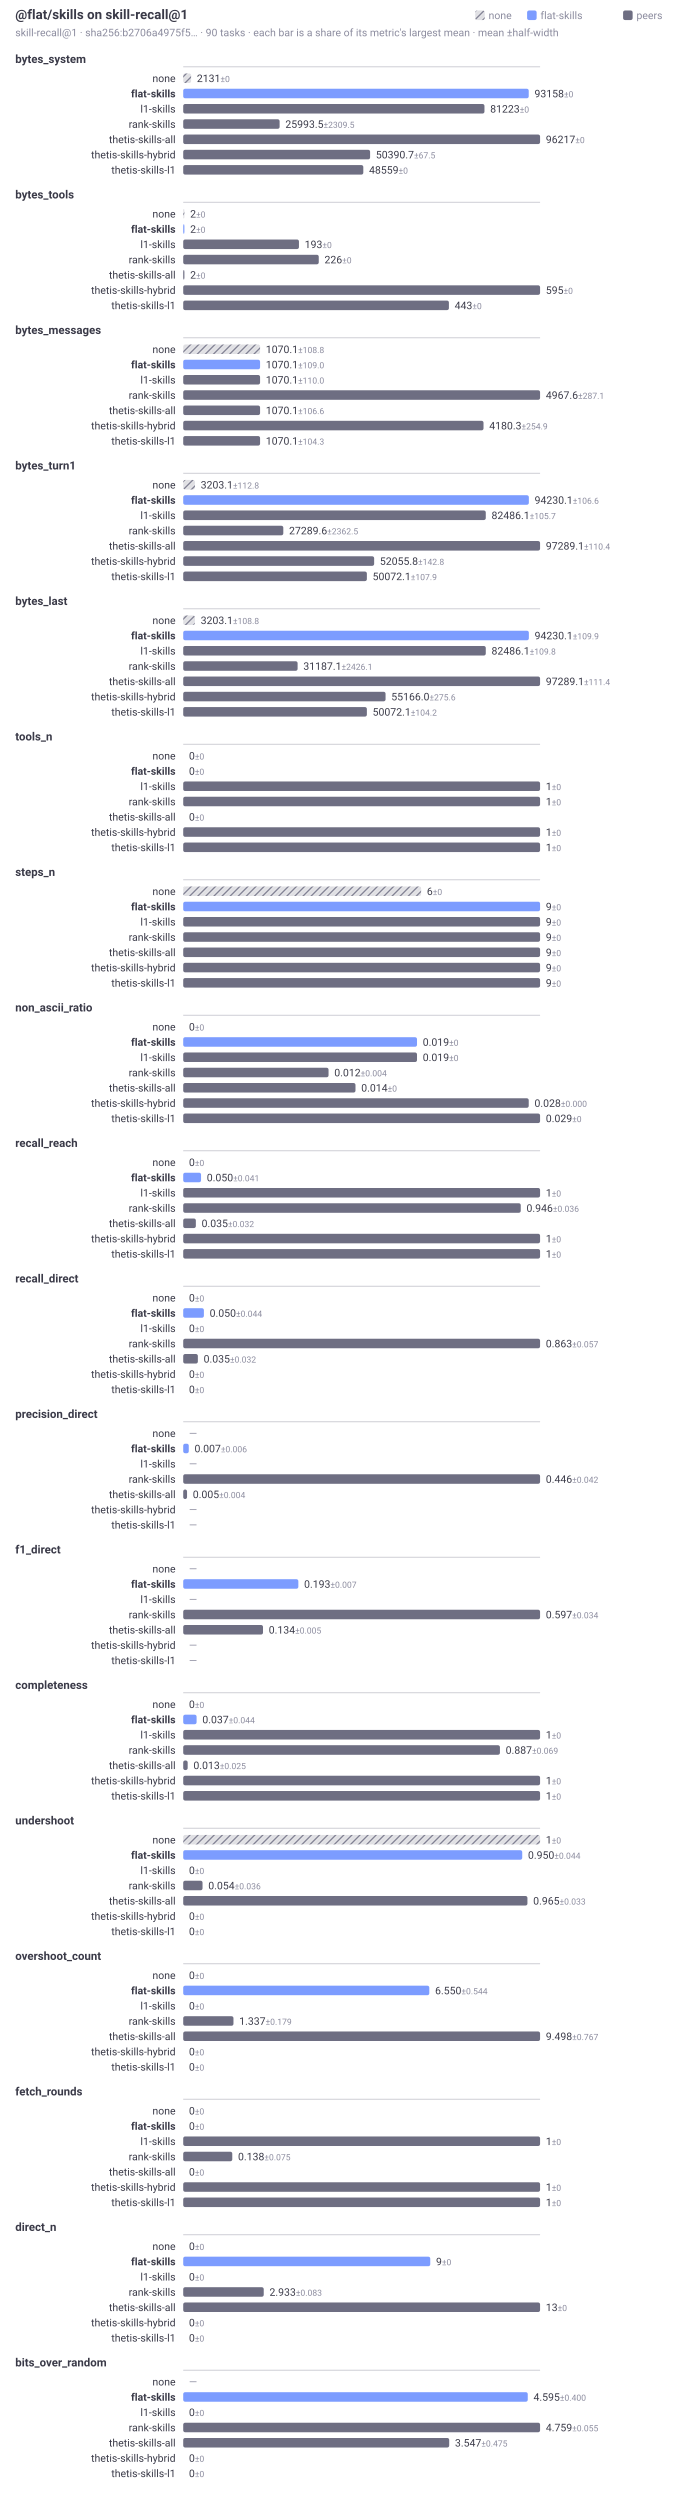
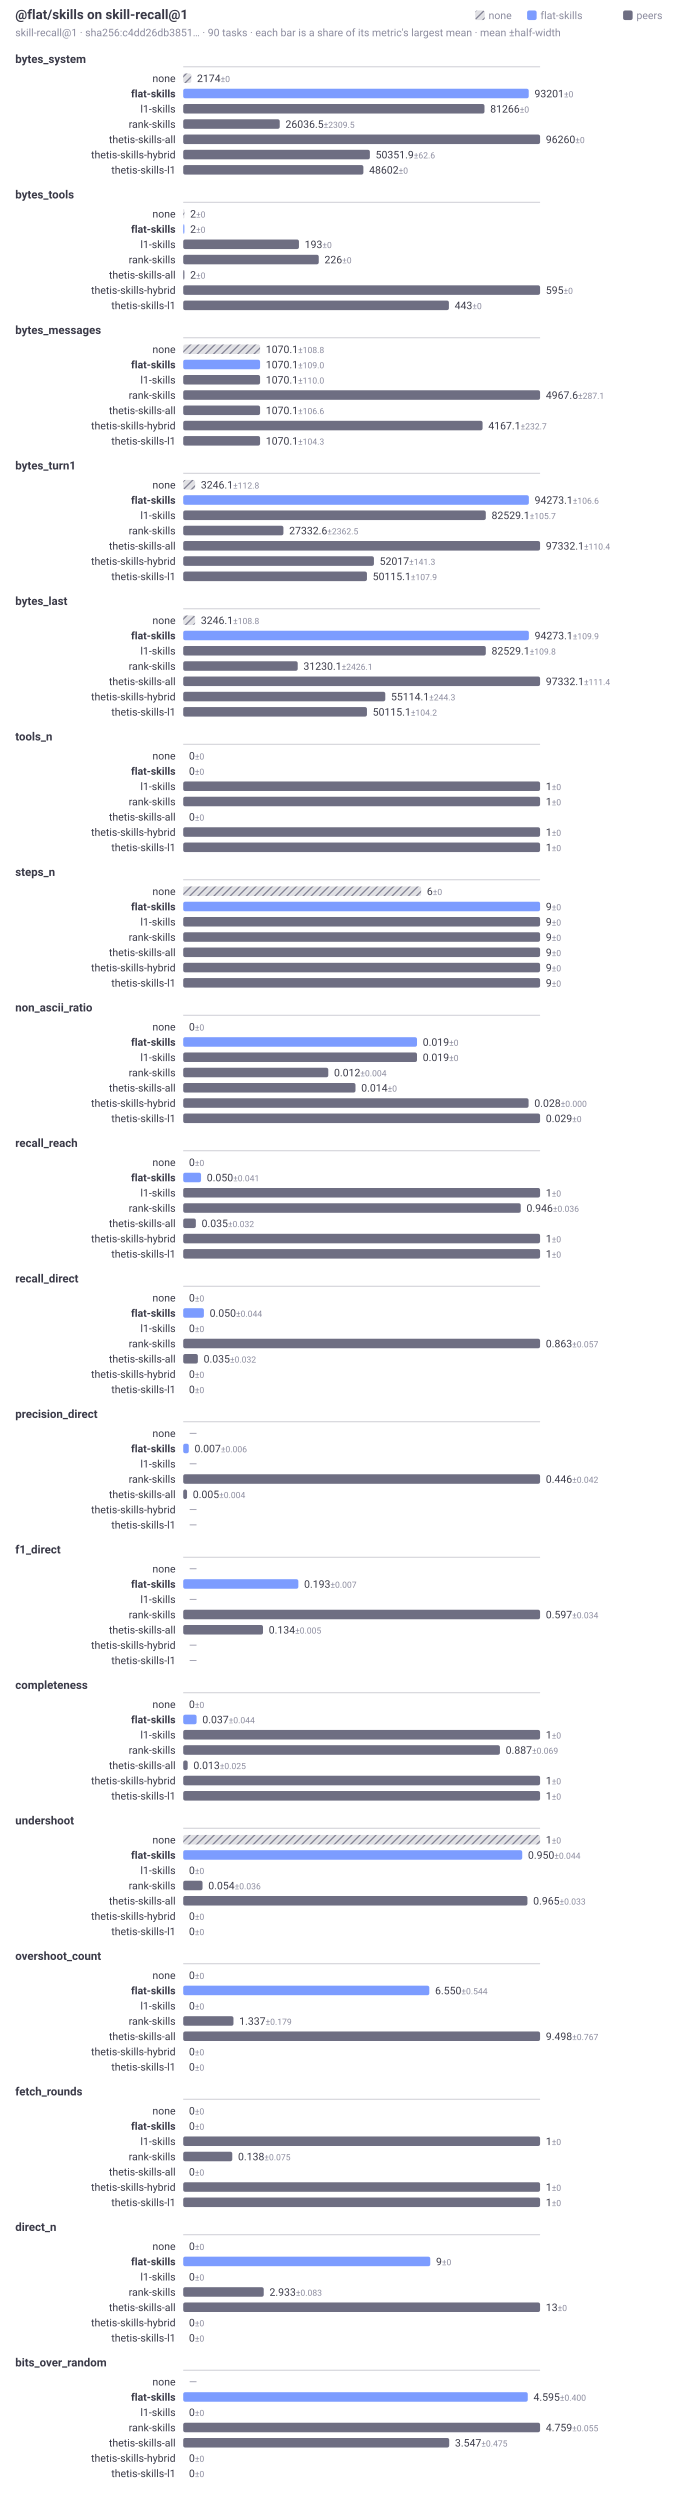
<svg xmlns="http://www.w3.org/2000/svg" width="720" height="2620" viewBox="0 0 720 2620" role="img" aria-labelledby="t d" font-family="system-ui, -apple-system, Segoe UI, Roboto, sans-serif">
  <style>.t{fill:#3a3a48}.f{fill:#8b8b9e}@media (prefers-color-scheme:dark){.t{fill:#d2d2dc}.f{fill:#9a9aae}}</style>
  <defs>
    <pattern id="hatch" width="6" height="6" patternUnits="userSpaceOnUse" patternTransform="rotate(45)">
      <rect width="6" height="6" fill="#6e6e82" fill-opacity="0.22" />
      <line x1="0" y1="0" x2="0" y2="6" stroke="#6e6e82" stroke-width="2" />
    </pattern>
  </defs>
  <text class="t" x="16" y="20" font-size="14" font-weight="600">@flat/skills on skill-recall@1</text>
-   <text class="f" x="16" y="38" font-size="11">skill-recall@1 · sha256:b2706a4975f5… · 90 tasks · each bar is a share of its metric's largest mean · mean ±half-width</text>
+   <text class="f" x="16" y="38" font-size="11">skill-recall@1 · sha256:c4dd26db3851… · 90 tasks · each bar is a share of its metric's largest mean · mean ±half-width</text>
  <rect x="653" y="11" width="10" height="10" rx="2" fill="#6e6e82" />
  <text class="f" x="667" y="20" font-size="11">peers</text>
  <rect x="552.4" y="11" width="10" height="10" rx="2" fill="#7c9cff" />
  <text class="f" x="566.4" y="20" font-size="11">flat-skills</text>
  <rect x="498" y="11" width="10" height="10" rx="2" fill="url(#hatch)" />
  <text class="f" x="512" y="20" font-size="11">none</text>
  <text class="t" x="16" y="66" font-size="12" font-weight="600">bytes_system</text>
  <line x1="192" y1="70" x2="566" y2="70" stroke="#6e6e82" stroke-opacity="0.35" stroke-width="1" />
  <text class="t" x="184" y="86" font-size="11" text-anchor="end">none</text>
-   <rect x="192" y="77" width="8.28" height="10" rx="2" fill="url(#hatch)" />
-   <text class="t" x="206.28" y="86" font-size="11">2131<tspan class="f" font-size="9"> ±0</tspan>
+   <rect x="192" y="77" width="8.45" height="10" rx="2" fill="url(#hatch)" />
+   <text class="t" x="206.45" y="86" font-size="11">2174<tspan class="f" font-size="9"> ±0</tspan>
  </text>
  <text class="t" x="184" y="102" font-size="11" text-anchor="end" font-weight="600">flat-skills</text>
  <rect x="192" y="93" width="362.11" height="10" rx="2" fill="#7c9cff" />
-   <text class="t" x="560.11" y="102" font-size="11">93158<tspan class="f" font-size="9"> ±0</tspan>
+   <text class="t" x="560.11" y="102" font-size="11">93201<tspan class="f" font-size="9"> ±0</tspan>
  </text>
  <text class="t" x="184" y="118" font-size="11" text-anchor="end">l1-skills</text>
-   <rect x="192" y="109" width="315.72" height="10" rx="2" fill="#6e6e82" />
-   <text class="t" x="513.72" y="118" font-size="11">81223<tspan class="f" font-size="9"> ±0</tspan>
+   <rect x="192" y="109" width="315.74" height="10" rx="2" fill="#6e6e82" />
+   <text class="t" x="513.74" y="118" font-size="11">81266<tspan class="f" font-size="9"> ±0</tspan>
  </text>
  <text class="t" x="184" y="134" font-size="11" text-anchor="end">rank-skills</text>
-   <rect x="192" y="125" width="101.04" height="10" rx="2" fill="#6e6e82" />
-   <text class="t" x="299.04" y="134" font-size="11">25993.5<tspan class="f" font-size="9"> ±2309.5</tspan>
+   <rect x="192" y="125" width="101.16" height="10" rx="2" fill="#6e6e82" />
+   <text class="t" x="299.16" y="134" font-size="11">26036.5<tspan class="f" font-size="9"> ±2309.5</tspan>
  </text>
  <text class="t" x="184" y="150" font-size="11" text-anchor="end">thetis-skills-all</text>
  <rect x="192" y="141" width="374" height="10" rx="2" fill="#6e6e82" />
-   <text class="t" x="572" y="150" font-size="11">96217<tspan class="f" font-size="9"> ±0</tspan>
+   <text class="t" x="572" y="150" font-size="11">96260<tspan class="f" font-size="9"> ±0</tspan>
  </text>
  <text class="t" x="184" y="166" font-size="11" text-anchor="end">thetis-skills-hybrid</text>
-   <rect x="192" y="157" width="195.87" height="10" rx="2" fill="#6e6e82" />
-   <text class="t" x="393.87" y="166" font-size="11">50390.7<tspan class="f" font-size="9"> ±67.5</tspan>
+   <rect x="192" y="157" width="195.63" height="10" rx="2" fill="#6e6e82" />
+   <text class="t" x="393.63" y="166" font-size="11">50351.9<tspan class="f" font-size="9"> ±62.6</tspan>
  </text>
  <text class="t" x="184" y="182" font-size="11" text-anchor="end">thetis-skills-l1</text>
-   <rect x="192" y="173" width="188.75" height="10" rx="2" fill="#6e6e82" />
-   <text class="t" x="386.75" y="182" font-size="11">48559<tspan class="f" font-size="9"> ±0</tspan>
+   <rect x="192" y="173" width="188.83" height="10" rx="2" fill="#6e6e82" />
+   <text class="t" x="386.83" y="182" font-size="11">48602<tspan class="f" font-size="9"> ±0</tspan>
  </text>
  <text class="t" x="16" y="208" font-size="12" font-weight="600">bytes_tools</text>
  <line x1="192" y1="212" x2="566" y2="212" stroke="#6e6e82" stroke-opacity="0.35" stroke-width="1" />
  <text class="t" x="184" y="228" font-size="11" text-anchor="end">none</text>
  <rect x="192" y="219" width="1.26" height="10" rx="2" fill="url(#hatch)" />
  <text class="t" x="199.26" y="228" font-size="11">2<tspan class="f" font-size="9"> ±0</tspan>
  </text>
  <text class="t" x="184" y="244" font-size="11" text-anchor="end" font-weight="600">flat-skills</text>
  <rect x="192" y="235" width="1.26" height="10" rx="2" fill="#7c9cff" />
  <text class="t" x="199.26" y="244" font-size="11">2<tspan class="f" font-size="9"> ±0</tspan>
  </text>
  <text class="t" x="184" y="260" font-size="11" text-anchor="end">l1-skills</text>
  <rect x="192" y="251" width="121.31" height="10" rx="2" fill="#6e6e82" />
  <text class="t" x="319.31" y="260" font-size="11">193<tspan class="f" font-size="9"> ±0</tspan>
  </text>
  <text class="t" x="184" y="276" font-size="11" text-anchor="end">rank-skills</text>
  <rect x="192" y="267" width="142.06" height="10" rx="2" fill="#6e6e82" />
  <text class="t" x="340.06" y="276" font-size="11">226<tspan class="f" font-size="9"> ±0</tspan>
  </text>
  <text class="t" x="184" y="292" font-size="11" text-anchor="end">thetis-skills-all</text>
  <rect x="192" y="283" width="1.26" height="10" rx="2" fill="#6e6e82" />
  <text class="t" x="199.26" y="292" font-size="11">2<tspan class="f" font-size="9"> ±0</tspan>
  </text>
  <text class="t" x="184" y="308" font-size="11" text-anchor="end">thetis-skills-hybrid</text>
  <rect x="192" y="299" width="374" height="10" rx="2" fill="#6e6e82" />
  <text class="t" x="572" y="308" font-size="11">595<tspan class="f" font-size="9"> ±0</tspan>
  </text>
  <text class="t" x="184" y="324" font-size="11" text-anchor="end">thetis-skills-l1</text>
  <rect x="192" y="315" width="278.46" height="10" rx="2" fill="#6e6e82" />
  <text class="t" x="476.46" y="324" font-size="11">443<tspan class="f" font-size="9"> ±0</tspan>
  </text>
  <text class="t" x="16" y="350" font-size="12" font-weight="600">bytes_messages</text>
  <line x1="192" y1="354" x2="566" y2="354" stroke="#6e6e82" stroke-opacity="0.35" stroke-width="1" />
  <text class="t" x="184" y="370" font-size="11" text-anchor="end">none</text>
  <rect x="192" y="361" width="80.56" height="10" rx="2" fill="url(#hatch)" />
  <text class="t" x="278.56" y="370" font-size="11">1070.1<tspan class="f" font-size="9"> ±108.8</tspan>
  </text>
  <text class="t" x="184" y="386" font-size="11" text-anchor="end" font-weight="600">flat-skills</text>
  <rect x="192" y="377" width="80.56" height="10" rx="2" fill="#7c9cff" />
  <text class="t" x="278.56" y="386" font-size="11">1070.1<tspan class="f" font-size="9"> ±109.0</tspan>
  </text>
  <text class="t" x="184" y="402" font-size="11" text-anchor="end">l1-skills</text>
  <rect x="192" y="393" width="80.56" height="10" rx="2" fill="#6e6e82" />
  <text class="t" x="278.56" y="402" font-size="11">1070.1<tspan class="f" font-size="9"> ±110.0</tspan>
  </text>
  <text class="t" x="184" y="418" font-size="11" text-anchor="end">rank-skills</text>
  <rect x="192" y="409" width="374" height="10" rx="2" fill="#6e6e82" />
  <text class="t" x="572" y="418" font-size="11">4967.6<tspan class="f" font-size="9"> ±287.1</tspan>
  </text>
  <text class="t" x="184" y="434" font-size="11" text-anchor="end">thetis-skills-all</text>
  <rect x="192" y="425" width="80.56" height="10" rx="2" fill="#6e6e82" />
  <text class="t" x="278.56" y="434" font-size="11">1070.1<tspan class="f" font-size="9"> ±106.6</tspan>
  </text>
  <text class="t" x="184" y="450" font-size="11" text-anchor="end">thetis-skills-hybrid</text>
-   <rect x="192" y="441" width="314.73" height="10" rx="2" fill="#6e6e82" />
-   <text class="t" x="512.73" y="450" font-size="11">4180.3<tspan class="f" font-size="9"> ±254.9</tspan>
+   <rect x="192" y="441" width="313.74" height="10" rx="2" fill="#6e6e82" />
+   <text class="t" x="511.74" y="450" font-size="11">4167.1<tspan class="f" font-size="9"> ±232.7</tspan>
  </text>
  <text class="t" x="184" y="466" font-size="11" text-anchor="end">thetis-skills-l1</text>
  <rect x="192" y="457" width="80.56" height="10" rx="2" fill="#6e6e82" />
  <text class="t" x="278.56" y="466" font-size="11">1070.1<tspan class="f" font-size="9"> ±104.3</tspan>
  </text>
  <text class="t" x="16" y="492" font-size="12" font-weight="600">bytes_turn1</text>
  <line x1="192" y1="496" x2="566" y2="496" stroke="#6e6e82" stroke-opacity="0.35" stroke-width="1" />
  <text class="t" x="184" y="512" font-size="11" text-anchor="end">none</text>
-   <rect x="192" y="503" width="12.31" height="10" rx="2" fill="url(#hatch)" />
-   <text class="t" x="210.31" y="512" font-size="11">3203.1<tspan class="f" font-size="9"> ±112.8</tspan>
+   <rect x="192" y="503" width="12.47" height="10" rx="2" fill="url(#hatch)" />
+   <text class="t" x="210.47" y="512" font-size="11">3246.1<tspan class="f" font-size="9"> ±112.8</tspan>
  </text>
  <text class="t" x="184" y="528" font-size="11" text-anchor="end" font-weight="600">flat-skills</text>
-   <rect x="192" y="519" width="362.24" height="10" rx="2" fill="#7c9cff" />
-   <text class="t" x="560.24" y="528" font-size="11">94230.1<tspan class="f" font-size="9"> ±106.6</tspan>
+   <rect x="192" y="519" width="362.25" height="10" rx="2" fill="#7c9cff" />
+   <text class="t" x="560.25" y="528" font-size="11">94273.1<tspan class="f" font-size="9"> ±106.6</tspan>
  </text>
  <text class="t" x="184" y="544" font-size="11" text-anchor="end">l1-skills</text>
-   <rect x="192" y="535" width="317.09" height="10" rx="2" fill="#6e6e82" />
-   <text class="t" x="515.09" y="544" font-size="11">82486.1<tspan class="f" font-size="9"> ±105.7</tspan>
+   <rect x="192" y="535" width="317.12" height="10" rx="2" fill="#6e6e82" />
+   <text class="t" x="515.12" y="544" font-size="11">82529.1<tspan class="f" font-size="9"> ±105.7</tspan>
  </text>
  <text class="t" x="184" y="560" font-size="11" text-anchor="end">rank-skills</text>
-   <rect x="192" y="551" width="104.91" height="10" rx="2" fill="#6e6e82" />
-   <text class="t" x="302.91" y="560" font-size="11">27289.6<tspan class="f" font-size="9"> ±2362.5</tspan>
+   <rect x="192" y="551" width="105.03" height="10" rx="2" fill="#6e6e82" />
+   <text class="t" x="303.03" y="560" font-size="11">27332.6<tspan class="f" font-size="9"> ±2362.5</tspan>
  </text>
  <text class="t" x="184" y="576" font-size="11" text-anchor="end">thetis-skills-all</text>
  <rect x="192" y="567" width="374" height="10" rx="2" fill="#6e6e82" />
-   <text class="t" x="572" y="576" font-size="11">97289.1<tspan class="f" font-size="9"> ±110.4</tspan>
+   <text class="t" x="572" y="576" font-size="11">97332.1<tspan class="f" font-size="9"> ±110.4</tspan>
  </text>
  <text class="t" x="184" y="592" font-size="11" text-anchor="end">thetis-skills-hybrid</text>
-   <rect x="192" y="583" width="200.11" height="10" rx="2" fill="#6e6e82" />
-   <text class="t" x="398.11" y="592" font-size="11">52055.8<tspan class="f" font-size="9"> ±142.8</tspan>
+   <rect x="192" y="583" width="199.88" height="10" rx="2" fill="#6e6e82" />
+   <text class="t" x="397.88" y="592" font-size="11">52017<tspan class="f" font-size="9"> ±141.3</tspan>
  </text>
  <text class="t" x="184" y="608" font-size="11" text-anchor="end">thetis-skills-l1</text>
-   <rect x="192" y="599" width="192.49" height="10" rx="2" fill="#6e6e82" />
-   <text class="t" x="390.49" y="608" font-size="11">50072.1<tspan class="f" font-size="9"> ±107.9</tspan>
+   <rect x="192" y="599" width="192.57" height="10" rx="2" fill="#6e6e82" />
+   <text class="t" x="390.57" y="608" font-size="11">50115.1<tspan class="f" font-size="9"> ±107.9</tspan>
  </text>
  <text class="t" x="16" y="634" font-size="12" font-weight="600">bytes_last</text>
  <line x1="192" y1="638" x2="566" y2="638" stroke="#6e6e82" stroke-opacity="0.35" stroke-width="1" />
  <text class="t" x="184" y="654" font-size="11" text-anchor="end">none</text>
-   <rect x="192" y="645" width="12.31" height="10" rx="2" fill="url(#hatch)" />
-   <text class="t" x="210.31" y="654" font-size="11">3203.1<tspan class="f" font-size="9"> ±108.8</tspan>
+   <rect x="192" y="645" width="12.47" height="10" rx="2" fill="url(#hatch)" />
+   <text class="t" x="210.47" y="654" font-size="11">3246.1<tspan class="f" font-size="9"> ±108.8</tspan>
  </text>
  <text class="t" x="184" y="670" font-size="11" text-anchor="end" font-weight="600">flat-skills</text>
-   <rect x="192" y="661" width="362.24" height="10" rx="2" fill="#7c9cff" />
-   <text class="t" x="560.24" y="670" font-size="11">94230.1<tspan class="f" font-size="9"> ±109.9</tspan>
+   <rect x="192" y="661" width="362.25" height="10" rx="2" fill="#7c9cff" />
+   <text class="t" x="560.25" y="670" font-size="11">94273.1<tspan class="f" font-size="9"> ±109.9</tspan>
  </text>
  <text class="t" x="184" y="686" font-size="11" text-anchor="end">l1-skills</text>
-   <rect x="192" y="677" width="317.09" height="10" rx="2" fill="#6e6e82" />
-   <text class="t" x="515.09" y="686" font-size="11">82486.1<tspan class="f" font-size="9"> ±109.8</tspan>
+   <rect x="192" y="677" width="317.12" height="10" rx="2" fill="#6e6e82" />
+   <text class="t" x="515.12" y="686" font-size="11">82529.1<tspan class="f" font-size="9"> ±109.8</tspan>
  </text>
  <text class="t" x="184" y="702" font-size="11" text-anchor="end">rank-skills</text>
-   <rect x="192" y="693" width="119.89" height="10" rx="2" fill="#6e6e82" />
-   <text class="t" x="317.89" y="702" font-size="11">31187.1<tspan class="f" font-size="9"> ±2426.1</tspan>
+   <rect x="192" y="693" width="120" height="10" rx="2" fill="#6e6e82" />
+   <text class="t" x="318" y="702" font-size="11">31230.1<tspan class="f" font-size="9"> ±2426.1</tspan>
  </text>
  <text class="t" x="184" y="718" font-size="11" text-anchor="end">thetis-skills-all</text>
  <rect x="192" y="709" width="374" height="10" rx="2" fill="#6e6e82" />
-   <text class="t" x="572" y="718" font-size="11">97289.1<tspan class="f" font-size="9"> ±111.4</tspan>
+   <text class="t" x="572" y="718" font-size="11">97332.1<tspan class="f" font-size="9"> ±111.4</tspan>
  </text>
  <text class="t" x="184" y="734" font-size="11" text-anchor="end">thetis-skills-hybrid</text>
-   <rect x="192" y="725" width="212.07" height="10" rx="2" fill="#6e6e82" />
-   <text class="t" x="410.07" y="734" font-size="11">55166.0<tspan class="f" font-size="9"> ±275.6</tspan>
+   <rect x="192" y="725" width="211.78" height="10" rx="2" fill="#6e6e82" />
+   <text class="t" x="409.78" y="734" font-size="11">55114.1<tspan class="f" font-size="9"> ±244.3</tspan>
  </text>
  <text class="t" x="184" y="750" font-size="11" text-anchor="end">thetis-skills-l1</text>
-   <rect x="192" y="741" width="192.49" height="10" rx="2" fill="#6e6e82" />
-   <text class="t" x="390.49" y="750" font-size="11">50072.1<tspan class="f" font-size="9"> ±104.2</tspan>
+   <rect x="192" y="741" width="192.57" height="10" rx="2" fill="#6e6e82" />
+   <text class="t" x="390.57" y="750" font-size="11">50115.1<tspan class="f" font-size="9"> ±104.2</tspan>
  </text>
  <text class="t" x="16" y="776" font-size="12" font-weight="600">tools_n</text>
  <line x1="192" y1="780" x2="566" y2="780" stroke="#6e6e82" stroke-opacity="0.35" stroke-width="1" />
  <text class="t" x="184" y="796" font-size="11" text-anchor="end">none</text>
  <rect x="192" y="787" width="0" height="10" rx="2" fill="url(#hatch)" />
  <text class="t" x="198" y="796" font-size="11">0<tspan class="f" font-size="9"> ±0</tspan>
  </text>
  <text class="t" x="184" y="812" font-size="11" text-anchor="end" font-weight="600">flat-skills</text>
  <rect x="192" y="803" width="0" height="10" rx="2" fill="#7c9cff" />
  <text class="t" x="198" y="812" font-size="11">0<tspan class="f" font-size="9"> ±0</tspan>
  </text>
  <text class="t" x="184" y="828" font-size="11" text-anchor="end">l1-skills</text>
  <rect x="192" y="819" width="374" height="10" rx="2" fill="#6e6e82" />
  <text class="t" x="572" y="828" font-size="11">1<tspan class="f" font-size="9"> ±0</tspan>
  </text>
  <text class="t" x="184" y="844" font-size="11" text-anchor="end">rank-skills</text>
  <rect x="192" y="835" width="374" height="10" rx="2" fill="#6e6e82" />
  <text class="t" x="572" y="844" font-size="11">1<tspan class="f" font-size="9"> ±0</tspan>
  </text>
  <text class="t" x="184" y="860" font-size="11" text-anchor="end">thetis-skills-all</text>
  <rect x="192" y="851" width="0" height="10" rx="2" fill="#6e6e82" />
  <text class="t" x="198" y="860" font-size="11">0<tspan class="f" font-size="9"> ±0</tspan>
  </text>
  <text class="t" x="184" y="876" font-size="11" text-anchor="end">thetis-skills-hybrid</text>
  <rect x="192" y="867" width="374" height="10" rx="2" fill="#6e6e82" />
  <text class="t" x="572" y="876" font-size="11">1<tspan class="f" font-size="9"> ±0</tspan>
  </text>
  <text class="t" x="184" y="892" font-size="11" text-anchor="end">thetis-skills-l1</text>
  <rect x="192" y="883" width="374" height="10" rx="2" fill="#6e6e82" />
  <text class="t" x="572" y="892" font-size="11">1<tspan class="f" font-size="9"> ±0</tspan>
  </text>
  <text class="t" x="16" y="918" font-size="12" font-weight="600">steps_n</text>
  <line x1="192" y1="922" x2="566" y2="922" stroke="#6e6e82" stroke-opacity="0.35" stroke-width="1" />
  <text class="t" x="184" y="938" font-size="11" text-anchor="end">none</text>
  <rect x="192" y="929" width="249.33" height="10" rx="2" fill="url(#hatch)" />
  <text class="t" x="447.33" y="938" font-size="11">6<tspan class="f" font-size="9"> ±0</tspan>
  </text>
  <text class="t" x="184" y="954" font-size="11" text-anchor="end" font-weight="600">flat-skills</text>
  <rect x="192" y="945" width="374" height="10" rx="2" fill="#7c9cff" />
  <text class="t" x="572" y="954" font-size="11">9<tspan class="f" font-size="9"> ±0</tspan>
  </text>
  <text class="t" x="184" y="970" font-size="11" text-anchor="end">l1-skills</text>
  <rect x="192" y="961" width="374" height="10" rx="2" fill="#6e6e82" />
  <text class="t" x="572" y="970" font-size="11">9<tspan class="f" font-size="9"> ±0</tspan>
  </text>
  <text class="t" x="184" y="986" font-size="11" text-anchor="end">rank-skills</text>
  <rect x="192" y="977" width="374" height="10" rx="2" fill="#6e6e82" />
  <text class="t" x="572" y="986" font-size="11">9<tspan class="f" font-size="9"> ±0</tspan>
  </text>
  <text class="t" x="184" y="1002" font-size="11" text-anchor="end">thetis-skills-all</text>
  <rect x="192" y="993" width="374" height="10" rx="2" fill="#6e6e82" />
  <text class="t" x="572" y="1002" font-size="11">9<tspan class="f" font-size="9"> ±0</tspan>
  </text>
  <text class="t" x="184" y="1018" font-size="11" text-anchor="end">thetis-skills-hybrid</text>
  <rect x="192" y="1009" width="374" height="10" rx="2" fill="#6e6e82" />
  <text class="t" x="572" y="1018" font-size="11">9<tspan class="f" font-size="9"> ±0</tspan>
  </text>
  <text class="t" x="184" y="1034" font-size="11" text-anchor="end">thetis-skills-l1</text>
  <rect x="192" y="1025" width="374" height="10" rx="2" fill="#6e6e82" />
  <text class="t" x="572" y="1034" font-size="11">9<tspan class="f" font-size="9"> ±0</tspan>
  </text>
  <text class="t" x="16" y="1060" font-size="12" font-weight="600">non_ascii_ratio</text>
  <line x1="192" y1="1064" x2="566" y2="1064" stroke="#6e6e82" stroke-opacity="0.35" stroke-width="1" />
  <text class="t" x="184" y="1080" font-size="11" text-anchor="end">none</text>
  <rect x="192" y="1071" width="0" height="10" rx="2" fill="url(#hatch)" />
  <text class="t" x="198" y="1080" font-size="11">0<tspan class="f" font-size="9"> ±0</tspan>
  </text>
  <text class="t" x="184" y="1096" font-size="11" text-anchor="end" font-weight="600">flat-skills</text>
  <rect x="192" y="1087" width="245.03" height="10" rx="2" fill="#7c9cff" />
  <text class="t" x="443.03" y="1096" font-size="11">0.019<tspan class="f" font-size="9"> ±0</tspan>
  </text>
  <text class="t" x="184" y="1112" font-size="11" text-anchor="end">l1-skills</text>
  <rect x="192" y="1103" width="245.03" height="10" rx="2" fill="#6e6e82" />
  <text class="t" x="443.03" y="1112" font-size="11">0.019<tspan class="f" font-size="9"> ±0</tspan>
  </text>
  <text class="t" x="184" y="1128" font-size="11" text-anchor="end">rank-skills</text>
-   <rect x="192" y="1119" width="152.32" height="10" rx="2" fill="#6e6e82" />
-   <text class="t" x="350.32" y="1128" font-size="11">0.012<tspan class="f" font-size="9"> ±0.004</tspan>
+   <rect x="192" y="1119" width="152.04" height="10" rx="2" fill="#6e6e82" />
+   <text class="t" x="350.04" y="1128" font-size="11">0.012<tspan class="f" font-size="9"> ±0.004</tspan>
  </text>
  <text class="t" x="184" y="1144" font-size="11" text-anchor="end">thetis-skills-all</text>
  <rect x="192" y="1135" width="180.55" height="10" rx="2" fill="#6e6e82" />
  <text class="t" x="378.55" y="1144" font-size="11">0.014<tspan class="f" font-size="9"> ±0</tspan>
  </text>
  <text class="t" x="184" y="1160" font-size="11" text-anchor="end">thetis-skills-hybrid</text>
-   <rect x="192" y="1151" width="362.11" height="10" rx="2" fill="#6e6e82" />
-   <text class="t" x="560.11" y="1160" font-size="11">0.028<tspan class="f" font-size="9"> ±0.000</tspan>
+   <rect x="192" y="1151" width="361.96" height="10" rx="2" fill="#6e6e82" />
+   <text class="t" x="559.96" y="1160" font-size="11">0.028<tspan class="f" font-size="9"> ±0.000</tspan>
  </text>
  <text class="t" x="184" y="1176" font-size="11" text-anchor="end">thetis-skills-l1</text>
  <rect x="192" y="1167" width="374" height="10" rx="2" fill="#6e6e82" />
  <text class="t" x="572" y="1176" font-size="11">0.029<tspan class="f" font-size="9"> ±0</tspan>
  </text>
  <text class="t" x="16" y="1202" font-size="12" font-weight="600">recall_reach</text>
  <line x1="192" y1="1206" x2="566" y2="1206" stroke="#6e6e82" stroke-opacity="0.35" stroke-width="1" />
  <text class="t" x="184" y="1222" font-size="11" text-anchor="end">none</text>
  <rect x="192" y="1213" width="0" height="10" rx="2" fill="url(#hatch)" />
  <text class="t" x="198" y="1222" font-size="11">0<tspan class="f" font-size="9"> ±0</tspan>
  </text>
  <text class="t" x="184" y="1238" font-size="11" text-anchor="end" font-weight="600">flat-skills</text>
  <rect x="192" y="1229" width="18.7" height="10" rx="2" fill="#7c9cff" />
  <text class="t" x="216.7" y="1238" font-size="11">0.050<tspan class="f" font-size="9"> ±0.041</tspan>
  </text>
  <text class="t" x="184" y="1254" font-size="11" text-anchor="end">l1-skills</text>
  <rect x="192" y="1245" width="374" height="10" rx="2" fill="#6e6e82" />
  <text class="t" x="572" y="1254" font-size="11">1<tspan class="f" font-size="9"> ±0</tspan>
  </text>
  <text class="t" x="184" y="1270" font-size="11" text-anchor="end">rank-skills</text>
  <rect x="192" y="1261" width="353.74" height="10" rx="2" fill="#6e6e82" />
  <text class="t" x="551.74" y="1270" font-size="11">0.946<tspan class="f" font-size="9"> ±0.036</tspan>
  </text>
  <text class="t" x="184" y="1286" font-size="11" text-anchor="end">thetis-skills-all</text>
  <rect x="192" y="1277" width="13.25" height="10" rx="2" fill="#6e6e82" />
  <text class="t" x="211.25" y="1286" font-size="11">0.035<tspan class="f" font-size="9"> ±0.032</tspan>
  </text>
  <text class="t" x="184" y="1302" font-size="11" text-anchor="end">thetis-skills-hybrid</text>
  <rect x="192" y="1293" width="374" height="10" rx="2" fill="#6e6e82" />
  <text class="t" x="572" y="1302" font-size="11">1<tspan class="f" font-size="9"> ±0</tspan>
  </text>
  <text class="t" x="184" y="1318" font-size="11" text-anchor="end">thetis-skills-l1</text>
  <rect x="192" y="1309" width="374" height="10" rx="2" fill="#6e6e82" />
  <text class="t" x="572" y="1318" font-size="11">1<tspan class="f" font-size="9"> ±0</tspan>
  </text>
  <text class="t" x="16" y="1344" font-size="12" font-weight="600">recall_direct</text>
  <line x1="192" y1="1348" x2="566" y2="1348" stroke="#6e6e82" stroke-opacity="0.35" stroke-width="1" />
  <text class="t" x="184" y="1364" font-size="11" text-anchor="end">none</text>
  <rect x="192" y="1355" width="0" height="10" rx="2" fill="url(#hatch)" />
  <text class="t" x="198" y="1364" font-size="11">0<tspan class="f" font-size="9"> ±0</tspan>
  </text>
  <text class="t" x="184" y="1380" font-size="11" text-anchor="end" font-weight="600">flat-skills</text>
  <rect x="192" y="1371" width="21.68" height="10" rx="2" fill="#7c9cff" />
  <text class="t" x="219.68" y="1380" font-size="11">0.050<tspan class="f" font-size="9"> ±0.044</tspan>
  </text>
  <text class="t" x="184" y="1396" font-size="11" text-anchor="end">l1-skills</text>
  <rect x="192" y="1387" width="0" height="10" rx="2" fill="#6e6e82" />
  <text class="t" x="198" y="1396" font-size="11">0<tspan class="f" font-size="9"> ±0</tspan>
  </text>
  <text class="t" x="184" y="1412" font-size="11" text-anchor="end">rank-skills</text>
  <rect x="192" y="1403" width="374" height="10" rx="2" fill="#6e6e82" />
  <text class="t" x="572" y="1412" font-size="11">0.863<tspan class="f" font-size="9"> ±0.057</tspan>
  </text>
  <text class="t" x="184" y="1428" font-size="11" text-anchor="end">thetis-skills-all</text>
  <rect x="192" y="1419" width="15.36" height="10" rx="2" fill="#6e6e82" />
  <text class="t" x="213.36" y="1428" font-size="11">0.035<tspan class="f" font-size="9"> ±0.032</tspan>
  </text>
  <text class="t" x="184" y="1444" font-size="11" text-anchor="end">thetis-skills-hybrid</text>
  <rect x="192" y="1435" width="0" height="10" rx="2" fill="#6e6e82" />
  <text class="t" x="198" y="1444" font-size="11">0<tspan class="f" font-size="9"> ±0</tspan>
  </text>
  <text class="t" x="184" y="1460" font-size="11" text-anchor="end">thetis-skills-l1</text>
  <rect x="192" y="1451" width="0" height="10" rx="2" fill="#6e6e82" />
  <text class="t" x="198" y="1460" font-size="11">0<tspan class="f" font-size="9"> ±0</tspan>
  </text>
  <text class="t" x="16" y="1486" font-size="12" font-weight="600">precision_direct</text>
  <line x1="192" y1="1490" x2="566" y2="1490" stroke="#6e6e82" stroke-opacity="0.35" stroke-width="1" />
  <text class="t" x="184" y="1506" font-size="11" text-anchor="end">none</text>
  <rect x="192" y="1497" width="0" height="10" rx="2" fill="url(#hatch)" />
  <text class="f" x="198" y="1506" font-size="11">—</text>
  <text class="t" x="184" y="1522" font-size="11" text-anchor="end" font-weight="600">flat-skills</text>
  <rect x="192" y="1513" width="5.83" height="10" rx="2" fill="#7c9cff" />
  <text class="t" x="203.83" y="1522" font-size="11">0.007<tspan class="f" font-size="9"> ±0.006</tspan>
  </text>
  <text class="t" x="184" y="1538" font-size="11" text-anchor="end">l1-skills</text>
  <rect x="192" y="1529" width="0" height="10" rx="2" fill="#6e6e82" />
  <text class="f" x="198" y="1538" font-size="11">—</text>
  <text class="t" x="184" y="1554" font-size="11" text-anchor="end">rank-skills</text>
  <rect x="192" y="1545" width="374" height="10" rx="2" fill="#6e6e82" />
  <text class="t" x="572" y="1554" font-size="11">0.446<tspan class="f" font-size="9"> ±0.042</tspan>
  </text>
  <text class="t" x="184" y="1570" font-size="11" text-anchor="end">thetis-skills-all</text>
  <rect x="192" y="1561" width="4.03" height="10" rx="2" fill="#6e6e82" />
  <text class="t" x="202.03" y="1570" font-size="11">0.005<tspan class="f" font-size="9"> ±0.004</tspan>
  </text>
  <text class="t" x="184" y="1586" font-size="11" text-anchor="end">thetis-skills-hybrid</text>
  <rect x="192" y="1577" width="0" height="10" rx="2" fill="#6e6e82" />
  <text class="f" x="198" y="1586" font-size="11">—</text>
  <text class="t" x="184" y="1602" font-size="11" text-anchor="end">thetis-skills-l1</text>
  <rect x="192" y="1593" width="0" height="10" rx="2" fill="#6e6e82" />
  <text class="f" x="198" y="1602" font-size="11">—</text>
  <text class="t" x="16" y="1628" font-size="12" font-weight="600">f1_direct</text>
  <line x1="192" y1="1632" x2="566" y2="1632" stroke="#6e6e82" stroke-opacity="0.35" stroke-width="1" />
  <text class="t" x="184" y="1648" font-size="11" text-anchor="end">none</text>
  <rect x="192" y="1639" width="0" height="10" rx="2" fill="url(#hatch)" />
  <text class="f" x="198" y="1648" font-size="11">—</text>
  <text class="t" x="184" y="1664" font-size="11" text-anchor="end" font-weight="600">flat-skills</text>
  <rect x="192" y="1655" width="120.66" height="10" rx="2" fill="#7c9cff" />
  <text class="t" x="318.66" y="1664" font-size="11">0.193<tspan class="f" font-size="9"> ±0.007</tspan>
  </text>
  <text class="t" x="184" y="1680" font-size="11" text-anchor="end">l1-skills</text>
  <rect x="192" y="1671" width="0" height="10" rx="2" fill="#6e6e82" />
  <text class="f" x="198" y="1680" font-size="11">—</text>
  <text class="t" x="184" y="1696" font-size="11" text-anchor="end">rank-skills</text>
  <rect x="192" y="1687" width="374" height="10" rx="2" fill="#6e6e82" />
  <text class="t" x="572" y="1696" font-size="11">0.597<tspan class="f" font-size="9"> ±0.034</tspan>
  </text>
  <text class="t" x="184" y="1712" font-size="11" text-anchor="end">thetis-skills-all</text>
  <rect x="192" y="1703" width="83.63" height="10" rx="2" fill="#6e6e82" />
  <text class="t" x="281.63" y="1712" font-size="11">0.134<tspan class="f" font-size="9"> ±0.005</tspan>
  </text>
  <text class="t" x="184" y="1728" font-size="11" text-anchor="end">thetis-skills-hybrid</text>
  <rect x="192" y="1719" width="0" height="10" rx="2" fill="#6e6e82" />
  <text class="f" x="198" y="1728" font-size="11">—</text>
  <text class="t" x="184" y="1744" font-size="11" text-anchor="end">thetis-skills-l1</text>
  <rect x="192" y="1735" width="0" height="10" rx="2" fill="#6e6e82" />
  <text class="f" x="198" y="1744" font-size="11">—</text>
  <text class="t" x="16" y="1770" font-size="12" font-weight="600">completeness</text>
  <line x1="192" y1="1774" x2="566" y2="1774" stroke="#6e6e82" stroke-opacity="0.35" stroke-width="1" />
  <text class="t" x="184" y="1790" font-size="11" text-anchor="end">none</text>
  <rect x="192" y="1781" width="0" height="10" rx="2" fill="url(#hatch)" />
  <text class="t" x="198" y="1790" font-size="11">0<tspan class="f" font-size="9"> ±0</tspan>
  </text>
  <text class="t" x="184" y="1806" font-size="11" text-anchor="end" font-weight="600">flat-skills</text>
  <rect x="192" y="1797" width="14.03" height="10" rx="2" fill="#7c9cff" />
  <text class="t" x="212.03" y="1806" font-size="11">0.037<tspan class="f" font-size="9"> ±0.044</tspan>
  </text>
  <text class="t" x="184" y="1822" font-size="11" text-anchor="end">l1-skills</text>
  <rect x="192" y="1813" width="374" height="10" rx="2" fill="#6e6e82" />
  <text class="t" x="572" y="1822" font-size="11">1<tspan class="f" font-size="9"> ±0</tspan>
  </text>
  <text class="t" x="184" y="1838" font-size="11" text-anchor="end">rank-skills</text>
  <rect x="192" y="1829" width="331.93" height="10" rx="2" fill="#6e6e82" />
  <text class="t" x="529.92" y="1838" font-size="11">0.887<tspan class="f" font-size="9"> ±0.069</tspan>
  </text>
  <text class="t" x="184" y="1854" font-size="11" text-anchor="end">thetis-skills-all</text>
  <rect x="192" y="1845" width="4.68" height="10" rx="2" fill="#6e6e82" />
  <text class="t" x="202.68" y="1854" font-size="11">0.013<tspan class="f" font-size="9"> ±0.025</tspan>
  </text>
  <text class="t" x="184" y="1870" font-size="11" text-anchor="end">thetis-skills-hybrid</text>
  <rect x="192" y="1861" width="374" height="10" rx="2" fill="#6e6e82" />
  <text class="t" x="572" y="1870" font-size="11">1<tspan class="f" font-size="9"> ±0</tspan>
  </text>
  <text class="t" x="184" y="1886" font-size="11" text-anchor="end">thetis-skills-l1</text>
  <rect x="192" y="1877" width="374" height="10" rx="2" fill="#6e6e82" />
  <text class="t" x="572" y="1886" font-size="11">1<tspan class="f" font-size="9"> ±0</tspan>
  </text>
  <text class="t" x="16" y="1912" font-size="12" font-weight="600">undershoot</text>
  <line x1="192" y1="1916" x2="566" y2="1916" stroke="#6e6e82" stroke-opacity="0.35" stroke-width="1" />
  <text class="t" x="184" y="1932" font-size="11" text-anchor="end">none</text>
  <rect x="192" y="1923" width="374" height="10" rx="2" fill="url(#hatch)" />
  <text class="t" x="572" y="1932" font-size="11">1<tspan class="f" font-size="9"> ±0</tspan>
  </text>
  <text class="t" x="184" y="1948" font-size="11" text-anchor="end" font-weight="600">flat-skills</text>
  <rect x="192" y="1939" width="355.3" height="10" rx="2" fill="#7c9cff" />
  <text class="t" x="553.3" y="1948" font-size="11">0.950<tspan class="f" font-size="9"> ±0.044</tspan>
  </text>
  <text class="t" x="184" y="1964" font-size="11" text-anchor="end">l1-skills</text>
  <rect x="192" y="1955" width="0" height="10" rx="2" fill="#6e6e82" />
  <text class="t" x="198" y="1964" font-size="11">0<tspan class="f" font-size="9"> ±0</tspan>
  </text>
  <text class="t" x="184" y="1980" font-size="11" text-anchor="end">rank-skills</text>
  <rect x="192" y="1971" width="20.26" height="10" rx="2" fill="#6e6e82" />
  <text class="t" x="218.26" y="1980" font-size="11">0.054<tspan class="f" font-size="9"> ±0.036</tspan>
  </text>
  <text class="t" x="184" y="1996" font-size="11" text-anchor="end">thetis-skills-all</text>
  <rect x="192" y="1987" width="360.75" height="10" rx="2" fill="#6e6e82" />
  <text class="t" x="558.75" y="1996" font-size="11">0.965<tspan class="f" font-size="9"> ±0.033</tspan>
  </text>
  <text class="t" x="184" y="2012" font-size="11" text-anchor="end">thetis-skills-hybrid</text>
  <rect x="192" y="2003" width="0" height="10" rx="2" fill="#6e6e82" />
  <text class="t" x="198" y="2012" font-size="11">0<tspan class="f" font-size="9"> ±0</tspan>
  </text>
  <text class="t" x="184" y="2028" font-size="11" text-anchor="end">thetis-skills-l1</text>
  <rect x="192" y="2019" width="0" height="10" rx="2" fill="#6e6e82" />
  <text class="t" x="198" y="2028" font-size="11">0<tspan class="f" font-size="9"> ±0</tspan>
  </text>
  <text class="t" x="16" y="2054" font-size="12" font-weight="600">overshoot_count</text>
  <line x1="192" y1="2058" x2="566" y2="2058" stroke="#6e6e82" stroke-opacity="0.35" stroke-width="1" />
  <text class="t" x="184" y="2074" font-size="11" text-anchor="end">none</text>
  <rect x="192" y="2065" width="0" height="10" rx="2" fill="url(#hatch)" />
  <text class="t" x="198" y="2074" font-size="11">0<tspan class="f" font-size="9"> ±0</tspan>
  </text>
  <text class="t" x="184" y="2090" font-size="11" text-anchor="end" font-weight="600">flat-skills</text>
  <rect x="192" y="2081" width="257.92" height="10" rx="2" fill="#7c9cff" />
  <text class="t" x="455.92" y="2090" font-size="11">6.550<tspan class="f" font-size="9"> ±0.544</tspan>
  </text>
  <text class="t" x="184" y="2106" font-size="11" text-anchor="end">l1-skills</text>
  <rect x="192" y="2097" width="0" height="10" rx="2" fill="#6e6e82" />
  <text class="t" x="198" y="2106" font-size="11">0<tspan class="f" font-size="9"> ±0</tspan>
  </text>
  <text class="t" x="184" y="2122" font-size="11" text-anchor="end">rank-skills</text>
  <rect x="192" y="2113" width="52.67" height="10" rx="2" fill="#6e6e82" />
  <text class="t" x="250.67" y="2122" font-size="11">1.337<tspan class="f" font-size="9"> ±0.179</tspan>
  </text>
  <text class="t" x="184" y="2138" font-size="11" text-anchor="end">thetis-skills-all</text>
  <rect x="192" y="2129" width="374" height="10" rx="2" fill="#6e6e82" />
  <text class="t" x="572" y="2138" font-size="11">9.498<tspan class="f" font-size="9"> ±0.767</tspan>
  </text>
  <text class="t" x="184" y="2154" font-size="11" text-anchor="end">thetis-skills-hybrid</text>
  <rect x="192" y="2145" width="0" height="10" rx="2" fill="#6e6e82" />
  <text class="t" x="198" y="2154" font-size="11">0<tspan class="f" font-size="9"> ±0</tspan>
  </text>
  <text class="t" x="184" y="2170" font-size="11" text-anchor="end">thetis-skills-l1</text>
  <rect x="192" y="2161" width="0" height="10" rx="2" fill="#6e6e82" />
  <text class="t" x="198" y="2170" font-size="11">0<tspan class="f" font-size="9"> ±0</tspan>
  </text>
  <text class="t" x="16" y="2196" font-size="12" font-weight="600">fetch_rounds</text>
  <line x1="192" y1="2200" x2="566" y2="2200" stroke="#6e6e82" stroke-opacity="0.35" stroke-width="1" />
  <text class="t" x="184" y="2216" font-size="11" text-anchor="end">none</text>
  <rect x="192" y="2207" width="0" height="10" rx="2" fill="url(#hatch)" />
  <text class="t" x="198" y="2216" font-size="11">0<tspan class="f" font-size="9"> ±0</tspan>
  </text>
  <text class="t" x="184" y="2232" font-size="11" text-anchor="end" font-weight="600">flat-skills</text>
  <rect x="192" y="2223" width="0" height="10" rx="2" fill="#7c9cff" />
  <text class="t" x="198" y="2232" font-size="11">0<tspan class="f" font-size="9"> ±0</tspan>
  </text>
  <text class="t" x="184" y="2248" font-size="11" text-anchor="end">l1-skills</text>
  <rect x="192" y="2239" width="374" height="10" rx="2" fill="#6e6e82" />
  <text class="t" x="572" y="2248" font-size="11">1<tspan class="f" font-size="9"> ±0</tspan>
  </text>
  <text class="t" x="184" y="2264" font-size="11" text-anchor="end">rank-skills</text>
  <rect x="192" y="2255" width="51.43" height="10" rx="2" fill="#6e6e82" />
  <text class="t" x="249.43" y="2264" font-size="11">0.138<tspan class="f" font-size="9"> ±0.075</tspan>
  </text>
  <text class="t" x="184" y="2280" font-size="11" text-anchor="end">thetis-skills-all</text>
  <rect x="192" y="2271" width="0" height="10" rx="2" fill="#6e6e82" />
  <text class="t" x="198" y="2280" font-size="11">0<tspan class="f" font-size="9"> ±0</tspan>
  </text>
  <text class="t" x="184" y="2296" font-size="11" text-anchor="end">thetis-skills-hybrid</text>
  <rect x="192" y="2287" width="374" height="10" rx="2" fill="#6e6e82" />
  <text class="t" x="572" y="2296" font-size="11">1<tspan class="f" font-size="9"> ±0</tspan>
  </text>
  <text class="t" x="184" y="2312" font-size="11" text-anchor="end">thetis-skills-l1</text>
  <rect x="192" y="2303" width="374" height="10" rx="2" fill="#6e6e82" />
  <text class="t" x="572" y="2312" font-size="11">1<tspan class="f" font-size="9"> ±0</tspan>
  </text>
  <text class="t" x="16" y="2338" font-size="12" font-weight="600">direct_n</text>
  <line x1="192" y1="2342" x2="566" y2="2342" stroke="#6e6e82" stroke-opacity="0.35" stroke-width="1" />
  <text class="t" x="184" y="2358" font-size="11" text-anchor="end">none</text>
  <rect x="192" y="2349" width="0" height="10" rx="2" fill="url(#hatch)" />
  <text class="t" x="198" y="2358" font-size="11">0<tspan class="f" font-size="9"> ±0</tspan>
  </text>
  <text class="t" x="184" y="2374" font-size="11" text-anchor="end" font-weight="600">flat-skills</text>
  <rect x="192" y="2365" width="258.92" height="10" rx="2" fill="#7c9cff" />
  <text class="t" x="456.92" y="2374" font-size="11">9<tspan class="f" font-size="9"> ±0</tspan>
  </text>
  <text class="t" x="184" y="2390" font-size="11" text-anchor="end">l1-skills</text>
  <rect x="192" y="2381" width="0" height="10" rx="2" fill="#6e6e82" />
  <text class="t" x="198" y="2390" font-size="11">0<tspan class="f" font-size="9"> ±0</tspan>
  </text>
  <text class="t" x="184" y="2406" font-size="11" text-anchor="end">rank-skills</text>
  <rect x="192" y="2397" width="84.39" height="10" rx="2" fill="#6e6e82" />
  <text class="t" x="282.39" y="2406" font-size="11">2.933<tspan class="f" font-size="9"> ±0.083</tspan>
  </text>
  <text class="t" x="184" y="2422" font-size="11" text-anchor="end">thetis-skills-all</text>
  <rect x="192" y="2413" width="374" height="10" rx="2" fill="#6e6e82" />
  <text class="t" x="572" y="2422" font-size="11">13<tspan class="f" font-size="9"> ±0</tspan>
  </text>
  <text class="t" x="184" y="2438" font-size="11" text-anchor="end">thetis-skills-hybrid</text>
  <rect x="192" y="2429" width="0" height="10" rx="2" fill="#6e6e82" />
  <text class="t" x="198" y="2438" font-size="11">0<tspan class="f" font-size="9"> ±0</tspan>
  </text>
  <text class="t" x="184" y="2454" font-size="11" text-anchor="end">thetis-skills-l1</text>
  <rect x="192" y="2445" width="0" height="10" rx="2" fill="#6e6e82" />
  <text class="t" x="198" y="2454" font-size="11">0<tspan class="f" font-size="9"> ±0</tspan>
  </text>
  <text class="t" x="16" y="2480" font-size="12" font-weight="600">bits_over_random</text>
  <line x1="192" y1="2484" x2="566" y2="2484" stroke="#6e6e82" stroke-opacity="0.35" stroke-width="1" />
  <text class="t" x="184" y="2500" font-size="11" text-anchor="end">none</text>
  <rect x="192" y="2491" width="0" height="10" rx="2" fill="url(#hatch)" />
  <text class="f" x="198" y="2500" font-size="11">—</text>
  <text class="t" x="184" y="2516" font-size="11" text-anchor="end" font-weight="600">flat-skills</text>
  <rect x="192" y="2507" width="361.09" height="10" rx="2" fill="#7c9cff" />
  <text class="t" x="559.09" y="2516" font-size="11">4.595<tspan class="f" font-size="9"> ±0.400</tspan>
  </text>
  <text class="t" x="184" y="2532" font-size="11" text-anchor="end">l1-skills</text>
  <rect x="192" y="2523" width="0" height="10" rx="2" fill="#6e6e82" />
  <text class="t" x="198" y="2532" font-size="11">0<tspan class="f" font-size="9"> ±0</tspan>
  </text>
  <text class="t" x="184" y="2548" font-size="11" text-anchor="end">rank-skills</text>
  <rect x="192" y="2539" width="374" height="10" rx="2" fill="#6e6e82" />
  <text class="t" x="572" y="2548" font-size="11">4.759<tspan class="f" font-size="9"> ±0.055</tspan>
  </text>
  <text class="t" x="184" y="2564" font-size="11" text-anchor="end">thetis-skills-all</text>
  <rect x="192" y="2555" width="278.77" height="10" rx="2" fill="#6e6e82" />
  <text class="t" x="476.77" y="2564" font-size="11">3.547<tspan class="f" font-size="9"> ±0.475</tspan>
  </text>
  <text class="t" x="184" y="2580" font-size="11" text-anchor="end">thetis-skills-hybrid</text>
  <rect x="192" y="2571" width="0" height="10" rx="2" fill="#6e6e82" />
  <text class="t" x="198" y="2580" font-size="11">0<tspan class="f" font-size="9"> ±0</tspan>
  </text>
  <text class="t" x="184" y="2596" font-size="11" text-anchor="end">thetis-skills-l1</text>
  <rect x="192" y="2587" width="0" height="10" rx="2" fill="#6e6e82" />
  <text class="t" x="198" y="2596" font-size="11">0<tspan class="f" font-size="9"> ±0</tspan>
  </text>
</svg>
